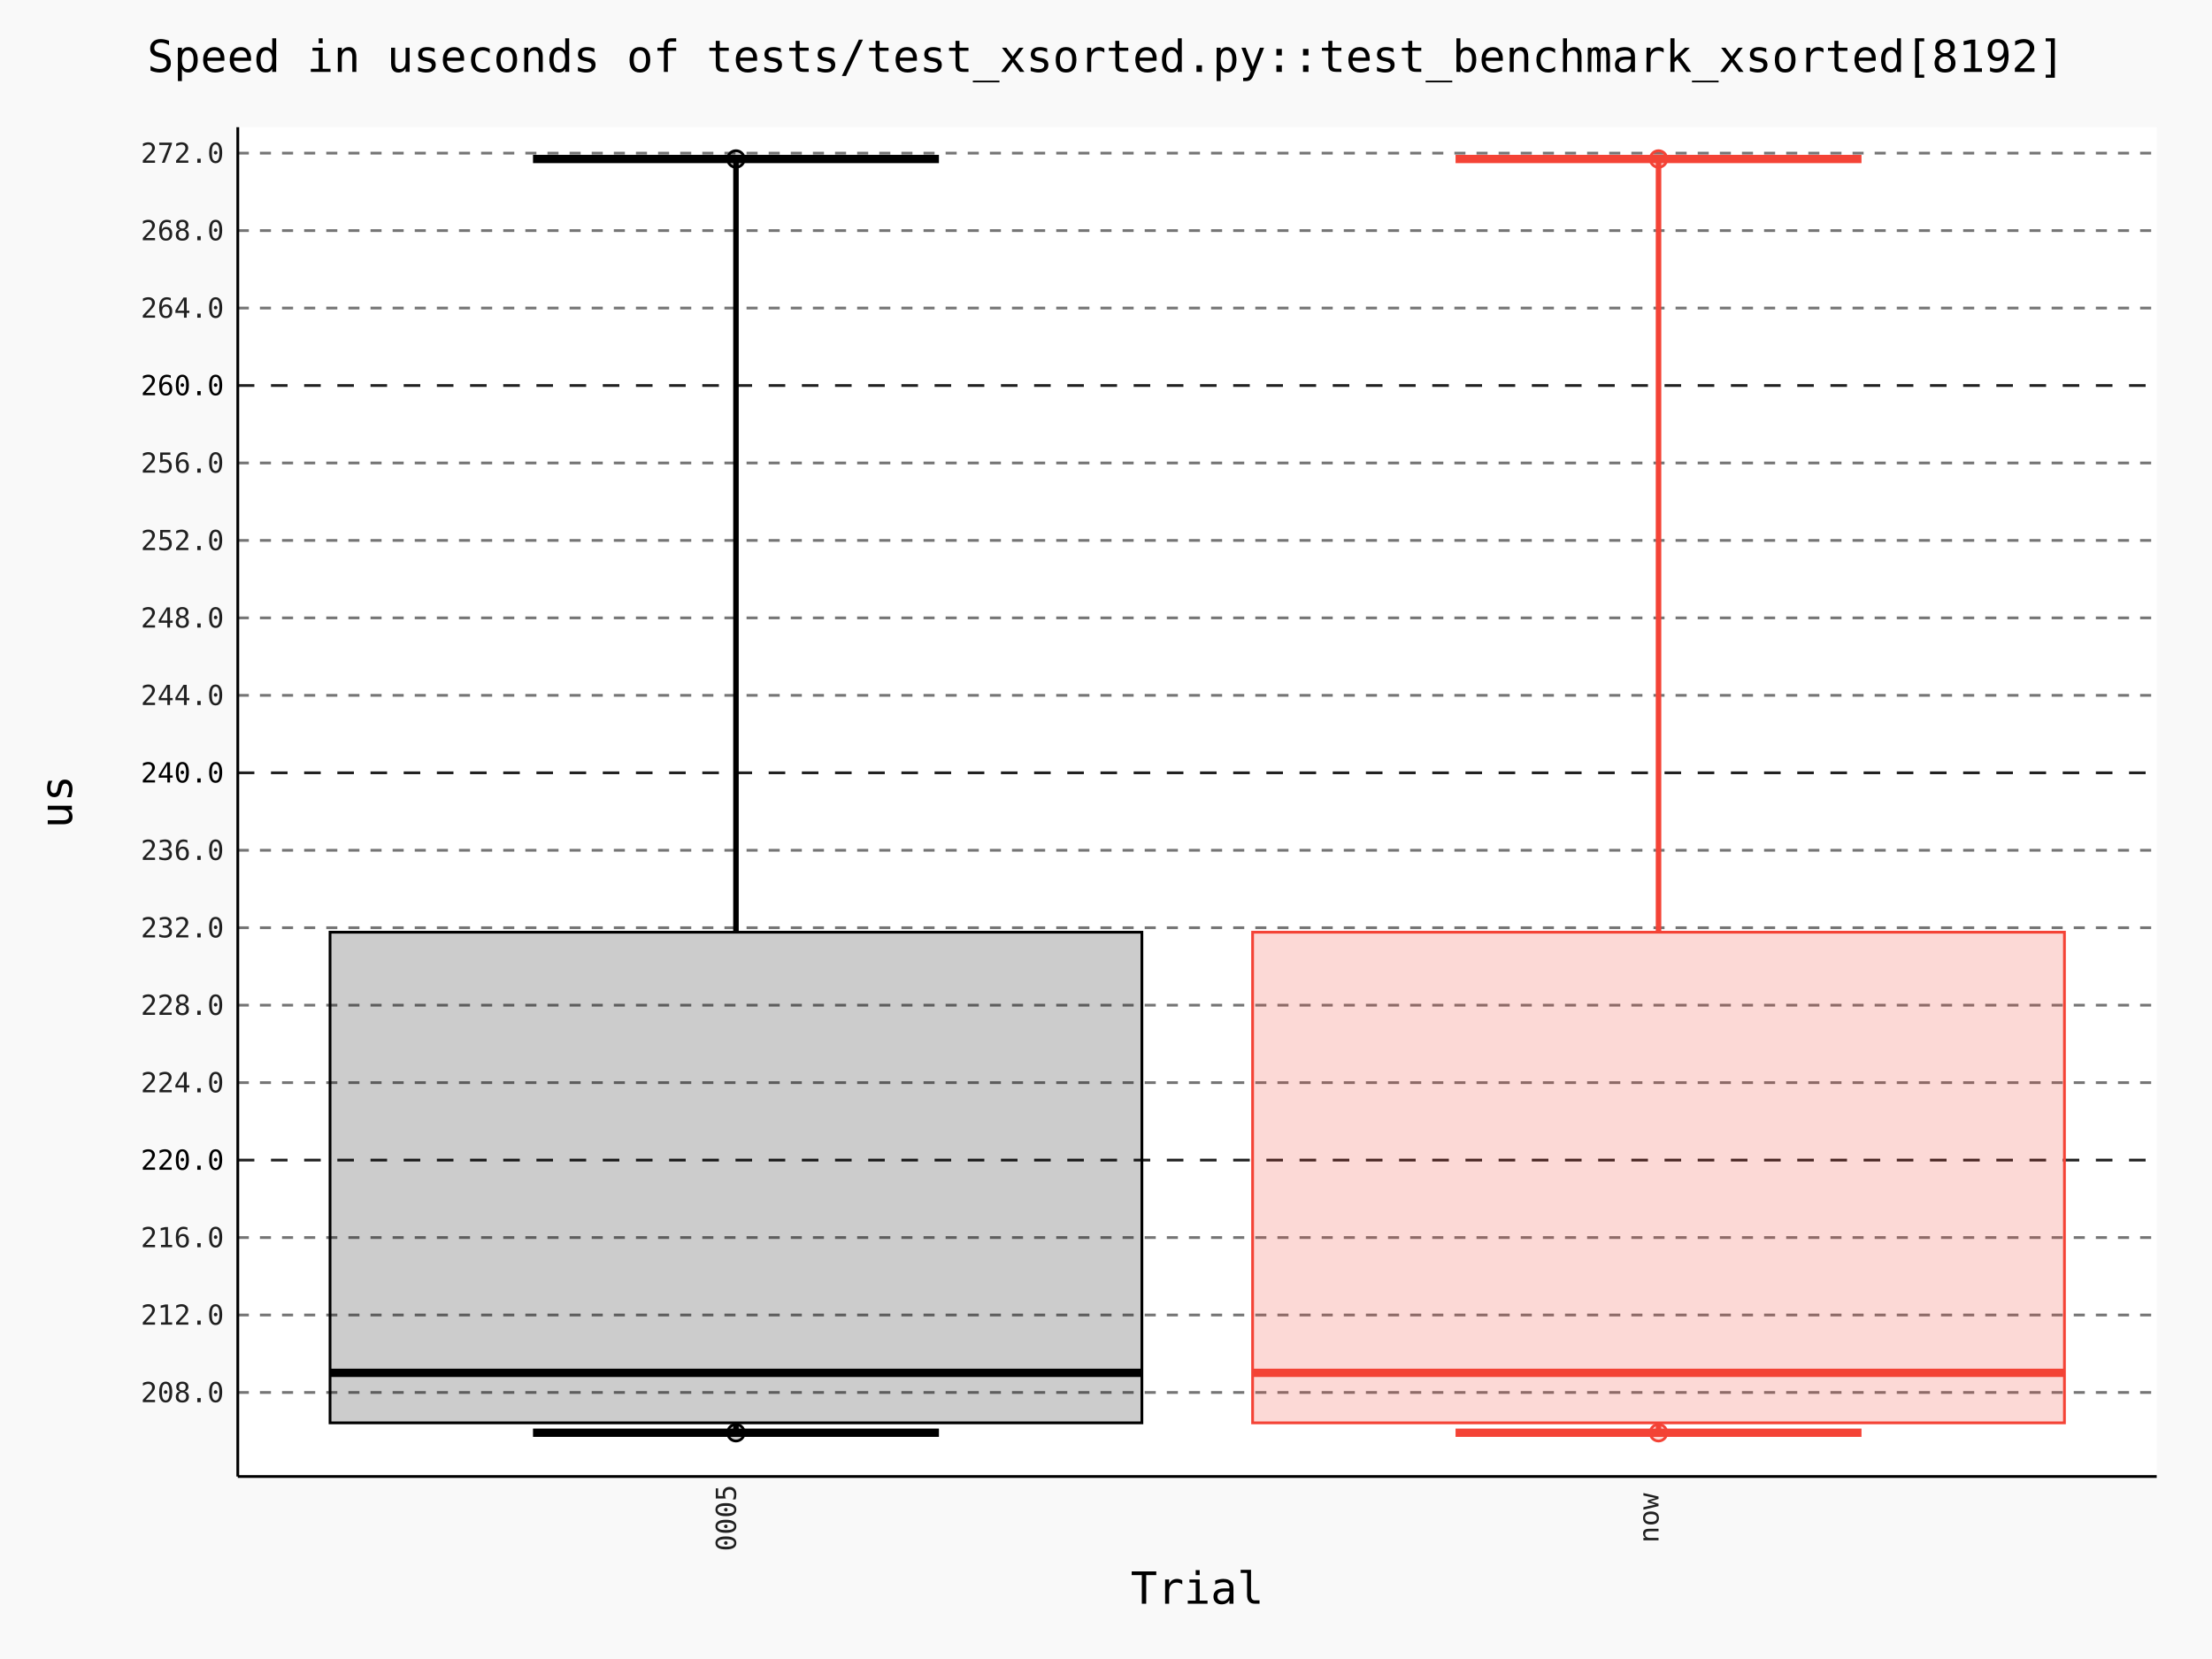
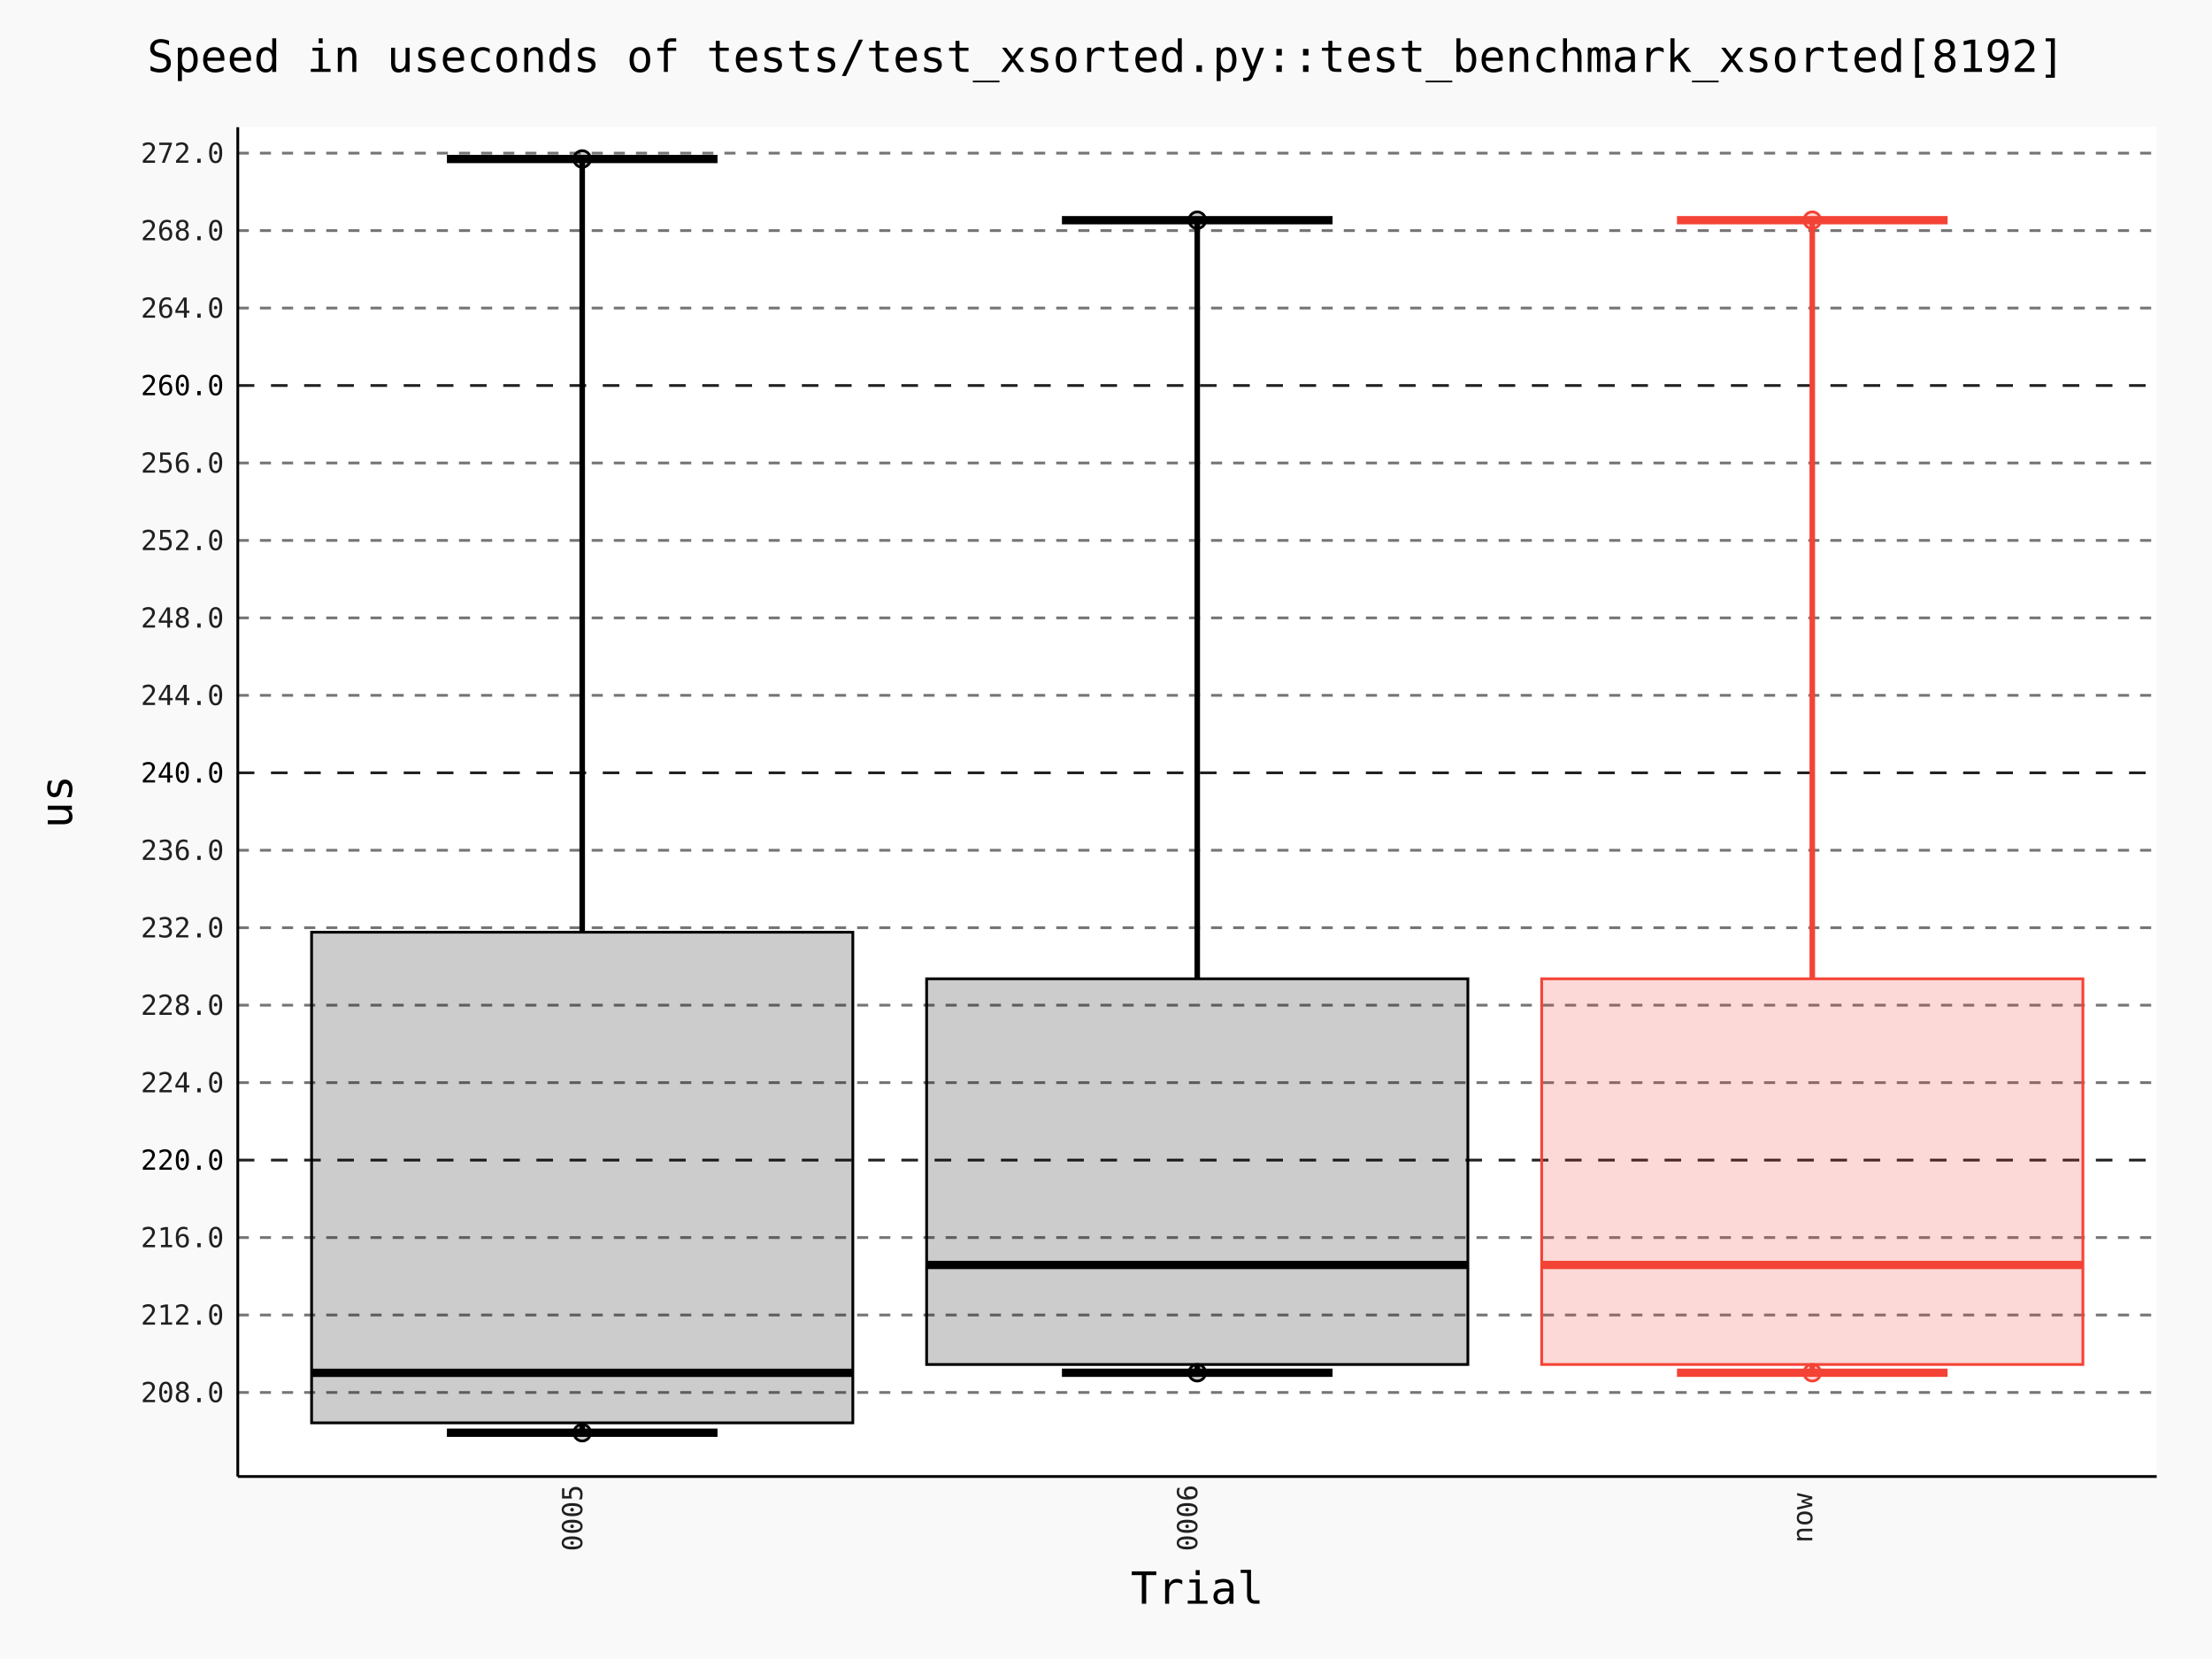
- <svg xmlns="http://www.w3.org/2000/svg" class="pygal-chart" id="chart-2ed1199a-92ad-43a8-a61b-cdbe4f18e568" viewBox="0 0 800 600">
+ <svg xmlns="http://www.w3.org/2000/svg" class="pygal-chart" id="chart-fa0128c1-3026-4f24-a7ba-9cc3cc708d7f" viewBox="0 0 800 600">
  <defs>
-     <style type="text/css">#chart-2ed1199a-92ad-43a8-a61b-cdbe4f18e568{-webkit-user-select:none;-webkit-font-smoothing:antialiased;font-family:Consolas,"Deja Vu Sans Mono","Bitstream Vera Sans Mono","Courier New",monospace}#chart-2ed1199a-92ad-43a8-a61b-cdbe4f18e568 .title{font-family:Consolas,"Deja Vu Sans Mono","Bitstream Vera Sans Mono","Courier New",monospace;font-size:16px}#chart-2ed1199a-92ad-43a8-a61b-cdbe4f18e568 .legends .legend text{font-family:Consolas,"Deja Vu Sans Mono","Bitstream Vera Sans Mono","Courier New",monospace;font-size:14px}#chart-2ed1199a-92ad-43a8-a61b-cdbe4f18e568 .axis text{font-family:Consolas,"Deja Vu Sans Mono","Bitstream Vera Sans Mono","Courier New",monospace;font-size:10px}#chart-2ed1199a-92ad-43a8-a61b-cdbe4f18e568 .axis text.major{font-family:Consolas,"Deja Vu Sans Mono","Bitstream Vera Sans Mono","Courier New",monospace;font-size:10px}#chart-2ed1199a-92ad-43a8-a61b-cdbe4f18e568 .series text{font-family:Consolas,"Deja Vu Sans Mono","Bitstream Vera Sans Mono","Courier New",monospace;font-size:8px}#chart-2ed1199a-92ad-43a8-a61b-cdbe4f18e568 .tooltip{font-family:Consolas,"Deja Vu Sans Mono","Bitstream Vera Sans Mono","Courier New",monospace;font-size:14px}#chart-2ed1199a-92ad-43a8-a61b-cdbe4f18e568 text.no_data{font-family:Consolas,"Deja Vu Sans Mono","Bitstream Vera Sans Mono","Courier New",monospace;font-size:64px}
- #chart-2ed1199a-92ad-43a8-a61b-cdbe4f18e568{background-color:rgba(249,249,249,1)}#chart-2ed1199a-92ad-43a8-a61b-cdbe4f18e568 path,#chart-2ed1199a-92ad-43a8-a61b-cdbe4f18e568 line,#chart-2ed1199a-92ad-43a8-a61b-cdbe4f18e568 rect,#chart-2ed1199a-92ad-43a8-a61b-cdbe4f18e568 circle{-webkit-transition:150ms;-moz-transition:150ms;transition:150ms}#chart-2ed1199a-92ad-43a8-a61b-cdbe4f18e568 .graph &gt; .background{fill:rgba(249,249,249,1)}#chart-2ed1199a-92ad-43a8-a61b-cdbe4f18e568 .plot &gt; .background{fill:rgba(255,255,255,1)}#chart-2ed1199a-92ad-43a8-a61b-cdbe4f18e568 .graph{fill:rgba(0,0,0,.87)}#chart-2ed1199a-92ad-43a8-a61b-cdbe4f18e568 text.no_data{fill:rgba(0,0,0,1)}#chart-2ed1199a-92ad-43a8-a61b-cdbe4f18e568 .title{fill:rgba(0,0,0,1)}#chart-2ed1199a-92ad-43a8-a61b-cdbe4f18e568 .legends .legend text{fill:rgba(0,0,0,.87)}#chart-2ed1199a-92ad-43a8-a61b-cdbe4f18e568 .legends .legend:hover text{fill:rgba(0,0,0,1)}#chart-2ed1199a-92ad-43a8-a61b-cdbe4f18e568 .axis .line{stroke:rgba(0,0,0,1)}#chart-2ed1199a-92ad-43a8-a61b-cdbe4f18e568 .axis .guide.line{stroke:rgba(0,0,0,.54)}#chart-2ed1199a-92ad-43a8-a61b-cdbe4f18e568 .axis .major.line{stroke:rgba(0,0,0,.87)}#chart-2ed1199a-92ad-43a8-a61b-cdbe4f18e568 .axis text.major{fill:rgba(0,0,0,1)}#chart-2ed1199a-92ad-43a8-a61b-cdbe4f18e568 .axis.y .guides:hover .guide.line,#chart-2ed1199a-92ad-43a8-a61b-cdbe4f18e568 .line-graph .axis.x .guides:hover .guide.line,#chart-2ed1199a-92ad-43a8-a61b-cdbe4f18e568 .stackedline-graph .axis.x .guides:hover .guide.line,#chart-2ed1199a-92ad-43a8-a61b-cdbe4f18e568 .xy-graph .axis.x .guides:hover .guide.line{stroke:rgba(0,0,0,1)}#chart-2ed1199a-92ad-43a8-a61b-cdbe4f18e568 .axis .guides:hover text{fill:rgba(0,0,0,1)}#chart-2ed1199a-92ad-43a8-a61b-cdbe4f18e568 .reactive{fill-opacity:.7}#chart-2ed1199a-92ad-43a8-a61b-cdbe4f18e568 .reactive.active,#chart-2ed1199a-92ad-43a8-a61b-cdbe4f18e568 .active .reactive{fill-opacity:.8;stroke-width:4}#chart-2ed1199a-92ad-43a8-a61b-cdbe4f18e568 .series text{fill:rgba(0,0,0,1)}#chart-2ed1199a-92ad-43a8-a61b-cdbe4f18e568 .tooltip rect{fill:rgba(255,255,255,1);stroke:rgba(0,0,0,1);-webkit-transition:opacity 150ms;-moz-transition:opacity 150ms;transition:opacity 150ms}#chart-2ed1199a-92ad-43a8-a61b-cdbe4f18e568 .tooltip .label{fill:rgba(0,0,0,.87)}#chart-2ed1199a-92ad-43a8-a61b-cdbe4f18e568 .tooltip .label{fill:rgba(0,0,0,.87)}#chart-2ed1199a-92ad-43a8-a61b-cdbe4f18e568 .tooltip .legend{font-size:.8em;fill:rgba(0,0,0,.54)}#chart-2ed1199a-92ad-43a8-a61b-cdbe4f18e568 .tooltip .x_label{font-size:.6em;fill:rgba(0,0,0,1)}#chart-2ed1199a-92ad-43a8-a61b-cdbe4f18e568 .tooltip .value{font-size:1.5em}#chart-2ed1199a-92ad-43a8-a61b-cdbe4f18e568 .map-element{fill:rgba(0,0,0,.87);stroke:rgba(0,0,0,.54) !important;opacity:.9;stroke-width:3;-webkit-transition:opacity 150ms;-moz-transition:opacity 150ms;transition:opacity 150ms}#chart-2ed1199a-92ad-43a8-a61b-cdbe4f18e568 .map-element:hover{opacity:1;stroke-width:10}#chart-2ed1199a-92ad-43a8-a61b-cdbe4f18e568 .color-0,#chart-2ed1199a-92ad-43a8-a61b-cdbe4f18e568 .color-0 a:visited{stroke:#000000;fill:#000000}#chart-2ed1199a-92ad-43a8-a61b-cdbe4f18e568 .color-1,#chart-2ed1199a-92ad-43a8-a61b-cdbe4f18e568 .color-1 a:visited{stroke:#F44336;fill:#F44336}#chart-2ed1199a-92ad-43a8-a61b-cdbe4f18e568 .text-overlay .color-0 text{fill:white}#chart-2ed1199a-92ad-43a8-a61b-cdbe4f18e568 .text-overlay .color-1 text{fill:black}
- #chart-2ed1199a-92ad-43a8-a61b-cdbe4f18e568 text.no_data{text-anchor:middle}#chart-2ed1199a-92ad-43a8-a61b-cdbe4f18e568 .guide.line{fill-opacity:0}#chart-2ed1199a-92ad-43a8-a61b-cdbe4f18e568 .centered{text-anchor:middle}#chart-2ed1199a-92ad-43a8-a61b-cdbe4f18e568 .title{text-anchor:middle}#chart-2ed1199a-92ad-43a8-a61b-cdbe4f18e568 .legends .legend text{fill-opacity:1}#chart-2ed1199a-92ad-43a8-a61b-cdbe4f18e568 .axis.x text{text-anchor:middle}#chart-2ed1199a-92ad-43a8-a61b-cdbe4f18e568 .axis.x:not(.web) text[transform]{text-anchor:start}#chart-2ed1199a-92ad-43a8-a61b-cdbe4f18e568 .axis.y text{text-anchor:end}#chart-2ed1199a-92ad-43a8-a61b-cdbe4f18e568 .axis.y2 text{text-anchor:start}#chart-2ed1199a-92ad-43a8-a61b-cdbe4f18e568 .axis .guide.line{stroke-dasharray:4,4}#chart-2ed1199a-92ad-43a8-a61b-cdbe4f18e568 .axis .major.guide.line{stroke-dasharray:6,6}#chart-2ed1199a-92ad-43a8-a61b-cdbe4f18e568 .horizontal .axis.y .guide.line,#chart-2ed1199a-92ad-43a8-a61b-cdbe4f18e568 .horizontal .axis.y2 .guide.line,#chart-2ed1199a-92ad-43a8-a61b-cdbe4f18e568 .vertical .axis.x .guide.line{opacity:0}#chart-2ed1199a-92ad-43a8-a61b-cdbe4f18e568 .horizontal .axis.always_show .guide.line,#chart-2ed1199a-92ad-43a8-a61b-cdbe4f18e568 .vertical .axis.always_show .guide.line{opacity:1 !important}#chart-2ed1199a-92ad-43a8-a61b-cdbe4f18e568 .axis.y .guides:hover .guide.line,#chart-2ed1199a-92ad-43a8-a61b-cdbe4f18e568 .axis.y2 .guides:hover .guide.line,#chart-2ed1199a-92ad-43a8-a61b-cdbe4f18e568 .axis.x .guides:hover .guide.line{opacity:1}#chart-2ed1199a-92ad-43a8-a61b-cdbe4f18e568 .axis .guides:hover text{opacity:1}#chart-2ed1199a-92ad-43a8-a61b-cdbe4f18e568 .nofill{fill:none}#chart-2ed1199a-92ad-43a8-a61b-cdbe4f18e568 .subtle-fill{fill-opacity:.2}#chart-2ed1199a-92ad-43a8-a61b-cdbe4f18e568 .dot{stroke-width:1px;fill-opacity:1}#chart-2ed1199a-92ad-43a8-a61b-cdbe4f18e568 .dot.active{stroke-width:5px}#chart-2ed1199a-92ad-43a8-a61b-cdbe4f18e568 .dot.negative{fill:transparent}#chart-2ed1199a-92ad-43a8-a61b-cdbe4f18e568 text,#chart-2ed1199a-92ad-43a8-a61b-cdbe4f18e568 tspan{stroke:none !important}#chart-2ed1199a-92ad-43a8-a61b-cdbe4f18e568 .series text.active{opacity:1}#chart-2ed1199a-92ad-43a8-a61b-cdbe4f18e568 .tooltip rect{fill-opacity:.95;stroke-width:.5}#chart-2ed1199a-92ad-43a8-a61b-cdbe4f18e568 .tooltip text{fill-opacity:1}
+     <style type="text/css">#chart-fa0128c1-3026-4f24-a7ba-9cc3cc708d7f{-webkit-user-select:none;-webkit-font-smoothing:antialiased;font-family:Consolas,"Deja Vu Sans Mono","Bitstream Vera Sans Mono","Courier New",monospace}#chart-fa0128c1-3026-4f24-a7ba-9cc3cc708d7f .title{font-family:Consolas,"Deja Vu Sans Mono","Bitstream Vera Sans Mono","Courier New",monospace;font-size:16px}#chart-fa0128c1-3026-4f24-a7ba-9cc3cc708d7f .legends .legend text{font-family:Consolas,"Deja Vu Sans Mono","Bitstream Vera Sans Mono","Courier New",monospace;font-size:14px}#chart-fa0128c1-3026-4f24-a7ba-9cc3cc708d7f .axis text{font-family:Consolas,"Deja Vu Sans Mono","Bitstream Vera Sans Mono","Courier New",monospace;font-size:10px}#chart-fa0128c1-3026-4f24-a7ba-9cc3cc708d7f .axis text.major{font-family:Consolas,"Deja Vu Sans Mono","Bitstream Vera Sans Mono","Courier New",monospace;font-size:10px}#chart-fa0128c1-3026-4f24-a7ba-9cc3cc708d7f .series text{font-family:Consolas,"Deja Vu Sans Mono","Bitstream Vera Sans Mono","Courier New",monospace;font-size:8px}#chart-fa0128c1-3026-4f24-a7ba-9cc3cc708d7f .tooltip{font-family:Consolas,"Deja Vu Sans Mono","Bitstream Vera Sans Mono","Courier New",monospace;font-size:14px}#chart-fa0128c1-3026-4f24-a7ba-9cc3cc708d7f text.no_data{font-family:Consolas,"Deja Vu Sans Mono","Bitstream Vera Sans Mono","Courier New",monospace;font-size:64px}
+ #chart-fa0128c1-3026-4f24-a7ba-9cc3cc708d7f{background-color:rgba(249,249,249,1)}#chart-fa0128c1-3026-4f24-a7ba-9cc3cc708d7f path,#chart-fa0128c1-3026-4f24-a7ba-9cc3cc708d7f line,#chart-fa0128c1-3026-4f24-a7ba-9cc3cc708d7f rect,#chart-fa0128c1-3026-4f24-a7ba-9cc3cc708d7f circle{-webkit-transition:150ms;-moz-transition:150ms;transition:150ms}#chart-fa0128c1-3026-4f24-a7ba-9cc3cc708d7f .graph &gt; .background{fill:rgba(249,249,249,1)}#chart-fa0128c1-3026-4f24-a7ba-9cc3cc708d7f .plot &gt; .background{fill:rgba(255,255,255,1)}#chart-fa0128c1-3026-4f24-a7ba-9cc3cc708d7f .graph{fill:rgba(0,0,0,.87)}#chart-fa0128c1-3026-4f24-a7ba-9cc3cc708d7f text.no_data{fill:rgba(0,0,0,1)}#chart-fa0128c1-3026-4f24-a7ba-9cc3cc708d7f .title{fill:rgba(0,0,0,1)}#chart-fa0128c1-3026-4f24-a7ba-9cc3cc708d7f .legends .legend text{fill:rgba(0,0,0,.87)}#chart-fa0128c1-3026-4f24-a7ba-9cc3cc708d7f .legends .legend:hover text{fill:rgba(0,0,0,1)}#chart-fa0128c1-3026-4f24-a7ba-9cc3cc708d7f .axis .line{stroke:rgba(0,0,0,1)}#chart-fa0128c1-3026-4f24-a7ba-9cc3cc708d7f .axis .guide.line{stroke:rgba(0,0,0,.54)}#chart-fa0128c1-3026-4f24-a7ba-9cc3cc708d7f .axis .major.line{stroke:rgba(0,0,0,.87)}#chart-fa0128c1-3026-4f24-a7ba-9cc3cc708d7f .axis text.major{fill:rgba(0,0,0,1)}#chart-fa0128c1-3026-4f24-a7ba-9cc3cc708d7f .axis.y .guides:hover .guide.line,#chart-fa0128c1-3026-4f24-a7ba-9cc3cc708d7f .line-graph .axis.x .guides:hover .guide.line,#chart-fa0128c1-3026-4f24-a7ba-9cc3cc708d7f .stackedline-graph .axis.x .guides:hover .guide.line,#chart-fa0128c1-3026-4f24-a7ba-9cc3cc708d7f .xy-graph .axis.x .guides:hover .guide.line{stroke:rgba(0,0,0,1)}#chart-fa0128c1-3026-4f24-a7ba-9cc3cc708d7f .axis .guides:hover text{fill:rgba(0,0,0,1)}#chart-fa0128c1-3026-4f24-a7ba-9cc3cc708d7f .reactive{fill-opacity:.7}#chart-fa0128c1-3026-4f24-a7ba-9cc3cc708d7f .reactive.active,#chart-fa0128c1-3026-4f24-a7ba-9cc3cc708d7f .active .reactive{fill-opacity:.8;stroke-width:4}#chart-fa0128c1-3026-4f24-a7ba-9cc3cc708d7f .series text{fill:rgba(0,0,0,1)}#chart-fa0128c1-3026-4f24-a7ba-9cc3cc708d7f .tooltip rect{fill:rgba(255,255,255,1);stroke:rgba(0,0,0,1);-webkit-transition:opacity 150ms;-moz-transition:opacity 150ms;transition:opacity 150ms}#chart-fa0128c1-3026-4f24-a7ba-9cc3cc708d7f .tooltip .label{fill:rgba(0,0,0,.87)}#chart-fa0128c1-3026-4f24-a7ba-9cc3cc708d7f .tooltip .label{fill:rgba(0,0,0,.87)}#chart-fa0128c1-3026-4f24-a7ba-9cc3cc708d7f .tooltip .legend{font-size:.8em;fill:rgba(0,0,0,.54)}#chart-fa0128c1-3026-4f24-a7ba-9cc3cc708d7f .tooltip .x_label{font-size:.6em;fill:rgba(0,0,0,1)}#chart-fa0128c1-3026-4f24-a7ba-9cc3cc708d7f .tooltip .value{font-size:1.5em}#chart-fa0128c1-3026-4f24-a7ba-9cc3cc708d7f .map-element{fill:rgba(0,0,0,.87);stroke:rgba(0,0,0,.54) !important;opacity:.9;stroke-width:3;-webkit-transition:opacity 150ms;-moz-transition:opacity 150ms;transition:opacity 150ms}#chart-fa0128c1-3026-4f24-a7ba-9cc3cc708d7f .map-element:hover{opacity:1;stroke-width:10}#chart-fa0128c1-3026-4f24-a7ba-9cc3cc708d7f .color-0,#chart-fa0128c1-3026-4f24-a7ba-9cc3cc708d7f .color-0 a:visited{stroke:#000000;fill:#000000}#chart-fa0128c1-3026-4f24-a7ba-9cc3cc708d7f .color-1,#chart-fa0128c1-3026-4f24-a7ba-9cc3cc708d7f .color-1 a:visited{stroke:#000000;fill:#000000}#chart-fa0128c1-3026-4f24-a7ba-9cc3cc708d7f .color-2,#chart-fa0128c1-3026-4f24-a7ba-9cc3cc708d7f .color-2 a:visited{stroke:#F44336;fill:#F44336}#chart-fa0128c1-3026-4f24-a7ba-9cc3cc708d7f .text-overlay .color-0 text{fill:white}#chart-fa0128c1-3026-4f24-a7ba-9cc3cc708d7f .text-overlay .color-1 text{fill:white}#chart-fa0128c1-3026-4f24-a7ba-9cc3cc708d7f .text-overlay .color-2 text{fill:black}
+ #chart-fa0128c1-3026-4f24-a7ba-9cc3cc708d7f text.no_data{text-anchor:middle}#chart-fa0128c1-3026-4f24-a7ba-9cc3cc708d7f .guide.line{fill-opacity:0}#chart-fa0128c1-3026-4f24-a7ba-9cc3cc708d7f .centered{text-anchor:middle}#chart-fa0128c1-3026-4f24-a7ba-9cc3cc708d7f .title{text-anchor:middle}#chart-fa0128c1-3026-4f24-a7ba-9cc3cc708d7f .legends .legend text{fill-opacity:1}#chart-fa0128c1-3026-4f24-a7ba-9cc3cc708d7f .axis.x text{text-anchor:middle}#chart-fa0128c1-3026-4f24-a7ba-9cc3cc708d7f .axis.x:not(.web) text[transform]{text-anchor:start}#chart-fa0128c1-3026-4f24-a7ba-9cc3cc708d7f .axis.y text{text-anchor:end}#chart-fa0128c1-3026-4f24-a7ba-9cc3cc708d7f .axis.y2 text{text-anchor:start}#chart-fa0128c1-3026-4f24-a7ba-9cc3cc708d7f .axis .guide.line{stroke-dasharray:4,4}#chart-fa0128c1-3026-4f24-a7ba-9cc3cc708d7f .axis .major.guide.line{stroke-dasharray:6,6}#chart-fa0128c1-3026-4f24-a7ba-9cc3cc708d7f .horizontal .axis.y .guide.line,#chart-fa0128c1-3026-4f24-a7ba-9cc3cc708d7f .horizontal .axis.y2 .guide.line,#chart-fa0128c1-3026-4f24-a7ba-9cc3cc708d7f .vertical .axis.x .guide.line{opacity:0}#chart-fa0128c1-3026-4f24-a7ba-9cc3cc708d7f .horizontal .axis.always_show .guide.line,#chart-fa0128c1-3026-4f24-a7ba-9cc3cc708d7f .vertical .axis.always_show .guide.line{opacity:1 !important}#chart-fa0128c1-3026-4f24-a7ba-9cc3cc708d7f .axis.y .guides:hover .guide.line,#chart-fa0128c1-3026-4f24-a7ba-9cc3cc708d7f .axis.y2 .guides:hover .guide.line,#chart-fa0128c1-3026-4f24-a7ba-9cc3cc708d7f .axis.x .guides:hover .guide.line{opacity:1}#chart-fa0128c1-3026-4f24-a7ba-9cc3cc708d7f .axis .guides:hover text{opacity:1}#chart-fa0128c1-3026-4f24-a7ba-9cc3cc708d7f .nofill{fill:none}#chart-fa0128c1-3026-4f24-a7ba-9cc3cc708d7f .subtle-fill{fill-opacity:.2}#chart-fa0128c1-3026-4f24-a7ba-9cc3cc708d7f .dot{stroke-width:1px;fill-opacity:1}#chart-fa0128c1-3026-4f24-a7ba-9cc3cc708d7f .dot.active{stroke-width:5px}#chart-fa0128c1-3026-4f24-a7ba-9cc3cc708d7f .dot.negative{fill:transparent}#chart-fa0128c1-3026-4f24-a7ba-9cc3cc708d7f text,#chart-fa0128c1-3026-4f24-a7ba-9cc3cc708d7f tspan{stroke:none !important}#chart-fa0128c1-3026-4f24-a7ba-9cc3cc708d7f .series text.active{opacity:1}#chart-fa0128c1-3026-4f24-a7ba-9cc3cc708d7f .tooltip rect{fill-opacity:.95;stroke-width:.5}#chart-fa0128c1-3026-4f24-a7ba-9cc3cc708d7f .tooltip text{fill-opacity:1}
.axis.x text{text-anchor:middle !important}.tooltip .value{font-size:1em !important}</style>
  </defs>
  <g class="graph plot-graph vertical">
    <rect class="background" height="600" width="800" x="0" y="0" />
    <g class="plot" transform="translate(86, 46)">
      <rect class="background" height="488" width="694.0" x="0" y="0" />
      <g class="axis y">
        <path class="line" d="M0 488 h694" />
        <g class="guides">
          <path class="guide line" d="M0 457.605 h694" />
          <text class="" x="-5" y="461.105">208.0</text>
        </g>
        <g class="guides">
          <path class="guide line" d="M0 429.591 h694" />
          <text class="" x="-5" y="433.091">212.0</text>
        </g>
        <g class="guides">
          <path class="guide line" d="M0 401.577 h694" />
          <text class="" x="-5" y="405.077">216.0</text>
        </g>
        <g class="guides">
          <path class="major guide line" d="M0 373.564 h694" />
          <text class="major" x="-5" y="377.064">220.0</text>
        </g>
        <g class="guides">
          <path class="guide line" d="M0 345.55 h694" />
          <text class="" x="-5" y="349.05">224.0</text>
        </g>
        <g class="guides">
          <path class="guide line" d="M0 317.536 h694" />
          <text class="" x="-5" y="321.036">228.0</text>
        </g>
        <g class="guides">
          <path class="guide line" d="M0 289.522 h694" />
          <text class="" x="-5" y="293.022">232.0</text>
        </g>
        <g class="guides">
          <path class="guide line" d="M0 261.509 h694" />
          <text class="" x="-5" y="265.009">236.0</text>
        </g>
        <g class="guides">
          <path class="major guide line" d="M0 233.495 h694" />
          <text class="major" x="-5" y="236.995">240.0</text>
        </g>
        <g class="guides">
          <path class="guide line" d="M0 205.481 h694" />
          <text class="" x="-5" y="208.981">244.0</text>
        </g>
        <g class="guides">
          <path class="guide line" d="M0 177.467 h694" />
          <text class="" x="-5" y="180.967">248.0</text>
        </g>
        <g class="guides">
          <path class="guide line" d="M0 149.454 h694" />
          <text class="" x="-5" y="152.954">252.0</text>
        </g>
        <g class="guides">
          <path class="guide line" d="M0 121.44 h694" />
          <text class="" x="-5" y="124.94">256.0</text>
        </g>
        <g class="guides">
          <path class="major guide line" d="M0 93.426 h694" />
          <text class="major" x="-5" y="96.926">260.0</text>
        </g>
        <g class="guides">
          <path class="guide line" d="M0 65.412 h694" />
          <text class="" x="-5" y="68.912">264.0</text>
        </g>
        <g class="guides">
          <path class="guide line" d="M0 37.398 h694" />
          <text class="" x="-5" y="40.898">268.0</text>
        </g>
        <g class="guides">
          <path class="guide line" d="M0 9.385 h694" />
          <text class="" x="-5" y="12.885">272.0</text>
        </g>
      </g>
      <g class="axis x">
        <path class="line" d="M0 0 v488" />
        <g class="guides">
-           <path class="guide line" d="M180.173 0 v488" />
-           <text class="" transform="rotate(-90 180.1731 503)" x="180.173" y="503.0">0005</text>
+           <path class="guide line" d="M124.564 0 v488" />
+           <text class="" transform="rotate(-90 124.5641 503)" x="124.564" y="503.0">0005</text>
        </g>
        <g class="guides">
-           <path class="guide line" d="M513.827 0 v488" />
-           <text class="" transform="rotate(-90 513.8269 503)" x="513.827" y="503.0">now</text>
+           <path class="guide line" d="M347 0 v488" />
+           <text class="" transform="rotate(-90 347 503)" x="347.0" y="503.0">0006</text>
+         </g>
+         <g class="guides">
+           <path class="guide line" d="M569.436 0 v488" />
+           <text class="" transform="rotate(-90 569.4359 503)" x="569.436" y="503.0">now</text>
        </g>
      </g>
      <g class="series serie-0 color-0">
        <g class="boxes">
          <g class="box">
-             <path class="reactive tooltip-trigger" d="M106.769 472.165 L253.577 472.165" stroke-width="3" />
-             <path class="reactive tooltip-trigger" d="M33.365 450.504 L326.981 450.504" stroke-width="3" />
-             <path class="reactive tooltip-trigger" d="M106.769 11.5 L253.577 11.5" stroke-width="3" />
-             <path class="reactive tooltip-trigger" d="M180.173 472.165 L180.173 468.593" stroke-width="2" />
-             <path class="reactive tooltip-trigger" d="M180.173 11.5 L180.173 291.142" stroke-width="2" />
-             <rect class="subtle-fill reactive tooltip-trigger" height="177.452" width="293.615" x="33.365" y="291.142" />
-             <circle class="subtle-fill reactive tooltip-trigger" cx="180.173" cy="472.165" r="3" />
-             <circle class="subtle-fill reactive tooltip-trigger" cx="180.173" cy="11.5" r="3" />
+             <path class="reactive tooltip-trigger" d="M75.628 472.165 L173.5 472.165" stroke-width="3" />
+             <path class="reactive tooltip-trigger" d="M26.692 450.504 L222.436 450.504" stroke-width="3" />
+             <path class="reactive tooltip-trigger" d="M75.628 11.5 L173.5 11.5" stroke-width="3" />
+             <path class="reactive tooltip-trigger" d="M124.564 472.165 L124.564 468.593" stroke-width="2" />
+             <path class="reactive tooltip-trigger" d="M124.564 11.5 L124.564 291.142" stroke-width="2" />
+             <rect class="subtle-fill reactive tooltip-trigger" height="177.452" width="195.744" x="26.692" y="291.142" />
+             <circle class="subtle-fill reactive tooltip-trigger" cx="124.564" cy="472.165" r="3" />
+             <circle class="subtle-fill reactive tooltip-trigger" cx="124.564" cy="11.5" r="3" />
          </g>
        </g>
      </g>
      <g class="series serie-1 color-1">
        <g class="boxes">
          <g class="box">
-             <path class="reactive tooltip-trigger" d="M440.423 472.165 L587.231 472.165" stroke-width="3" />
-             <path class="reactive tooltip-trigger" d="M367.019 450.504 L660.635 450.504" stroke-width="3" />
-             <path class="reactive tooltip-trigger" d="M440.423 11.5 L587.231 11.5" stroke-width="3" />
-             <path class="reactive tooltip-trigger" d="M513.827 472.165 L513.827 468.593" stroke-width="2" />
-             <path class="reactive tooltip-trigger" d="M513.827 11.5 L513.827 291.142" stroke-width="2" />
-             <rect class="subtle-fill reactive tooltip-trigger" height="177.452" width="293.615" x="367.019" y="291.142" />
-             <circle class="subtle-fill reactive tooltip-trigger" cx="513.827" cy="472.165" r="3" />
-             <circle class="subtle-fill reactive tooltip-trigger" cx="513.827" cy="11.5" r="3" />
+             <path class="reactive tooltip-trigger" d="M298.064 450.469 L395.936 450.469" stroke-width="3" />
+             <path class="reactive tooltip-trigger" d="M249.128 411.487 L444.872 411.487" stroke-width="3" />
+             <path class="reactive tooltip-trigger" d="M298.064 33.638 L395.936 33.638" stroke-width="3" />
+             <path class="reactive tooltip-trigger" d="M347 450.469 L347 447.485" stroke-width="2" />
+             <path class="reactive tooltip-trigger" d="M347 33.638 L347 307.996" stroke-width="2" />
+             <rect class="subtle-fill reactive tooltip-trigger" height="139.489" width="195.744" x="249.128" y="307.996" />
+             <circle class="subtle-fill reactive tooltip-trigger" cx="347.0" cy="450.469" r="3" />
+             <circle class="subtle-fill reactive tooltip-trigger" cx="347.0" cy="33.638" r="3" />
+           </g>
+         </g>
+       </g>
+       <g class="series serie-2 color-2">
+         <g class="boxes">
+           <g class="box">
+             <path class="reactive tooltip-trigger" d="M520.5 450.469 L618.372 450.469" stroke-width="3" />
+             <path class="reactive tooltip-trigger" d="M471.564 411.487 L667.308 411.487" stroke-width="3" />
+             <path class="reactive tooltip-trigger" d="M520.5 33.638 L618.372 33.638" stroke-width="3" />
+             <path class="reactive tooltip-trigger" d="M569.436 450.469 L569.436 447.485" stroke-width="2" />
+             <path class="reactive tooltip-trigger" d="M569.436 33.638 L569.436 307.996" stroke-width="2" />
+             <rect class="subtle-fill reactive tooltip-trigger" height="139.489" width="195.744" x="471.564" y="307.996" />
+             <circle class="subtle-fill reactive tooltip-trigger" cx="569.436" cy="450.469" r="3" />
+             <circle class="subtle-fill reactive tooltip-trigger" cx="569.436" cy="33.638" r="3" />
          </g>
        </g>
      </g>
    </g>
    <g class="titles">
      <text class="title plot_title" x="400.0" y="26">Speed in useconds of tests/test_xsorted.py::test_benchmark_xsorted[8192]</text>
      <text class="title" x="433.0" y="580">Trial</text>
      <text class="title" transform="rotate(-90 0 290)" x="0" y="316.0">us</text>
    </g>
    <g class="plot overlay" transform="translate(86, 46)">
      <g class="series serie-0 color-0" />
      <g class="series serie-1 color-1" />
+       <g class="series serie-2 color-2" />
    </g>
    <g class="plot text-overlay" transform="translate(86, 46)">
      <g class="series serie-0 color-0" />
      <g class="series serie-1 color-1" />
+       <g class="series serie-2 color-2" />
    </g>
    <g class="plot tooltip-overlay" transform="translate(86, 46)">
      <g class="tooltip" style="opacity: 0" transform="translate(0 0)">
        <rect class="tooltip-box" height="0" rx="0" ry="0" width="0" />
        <g class="text" />
      </g>
    </g>
  </g>
</svg>
